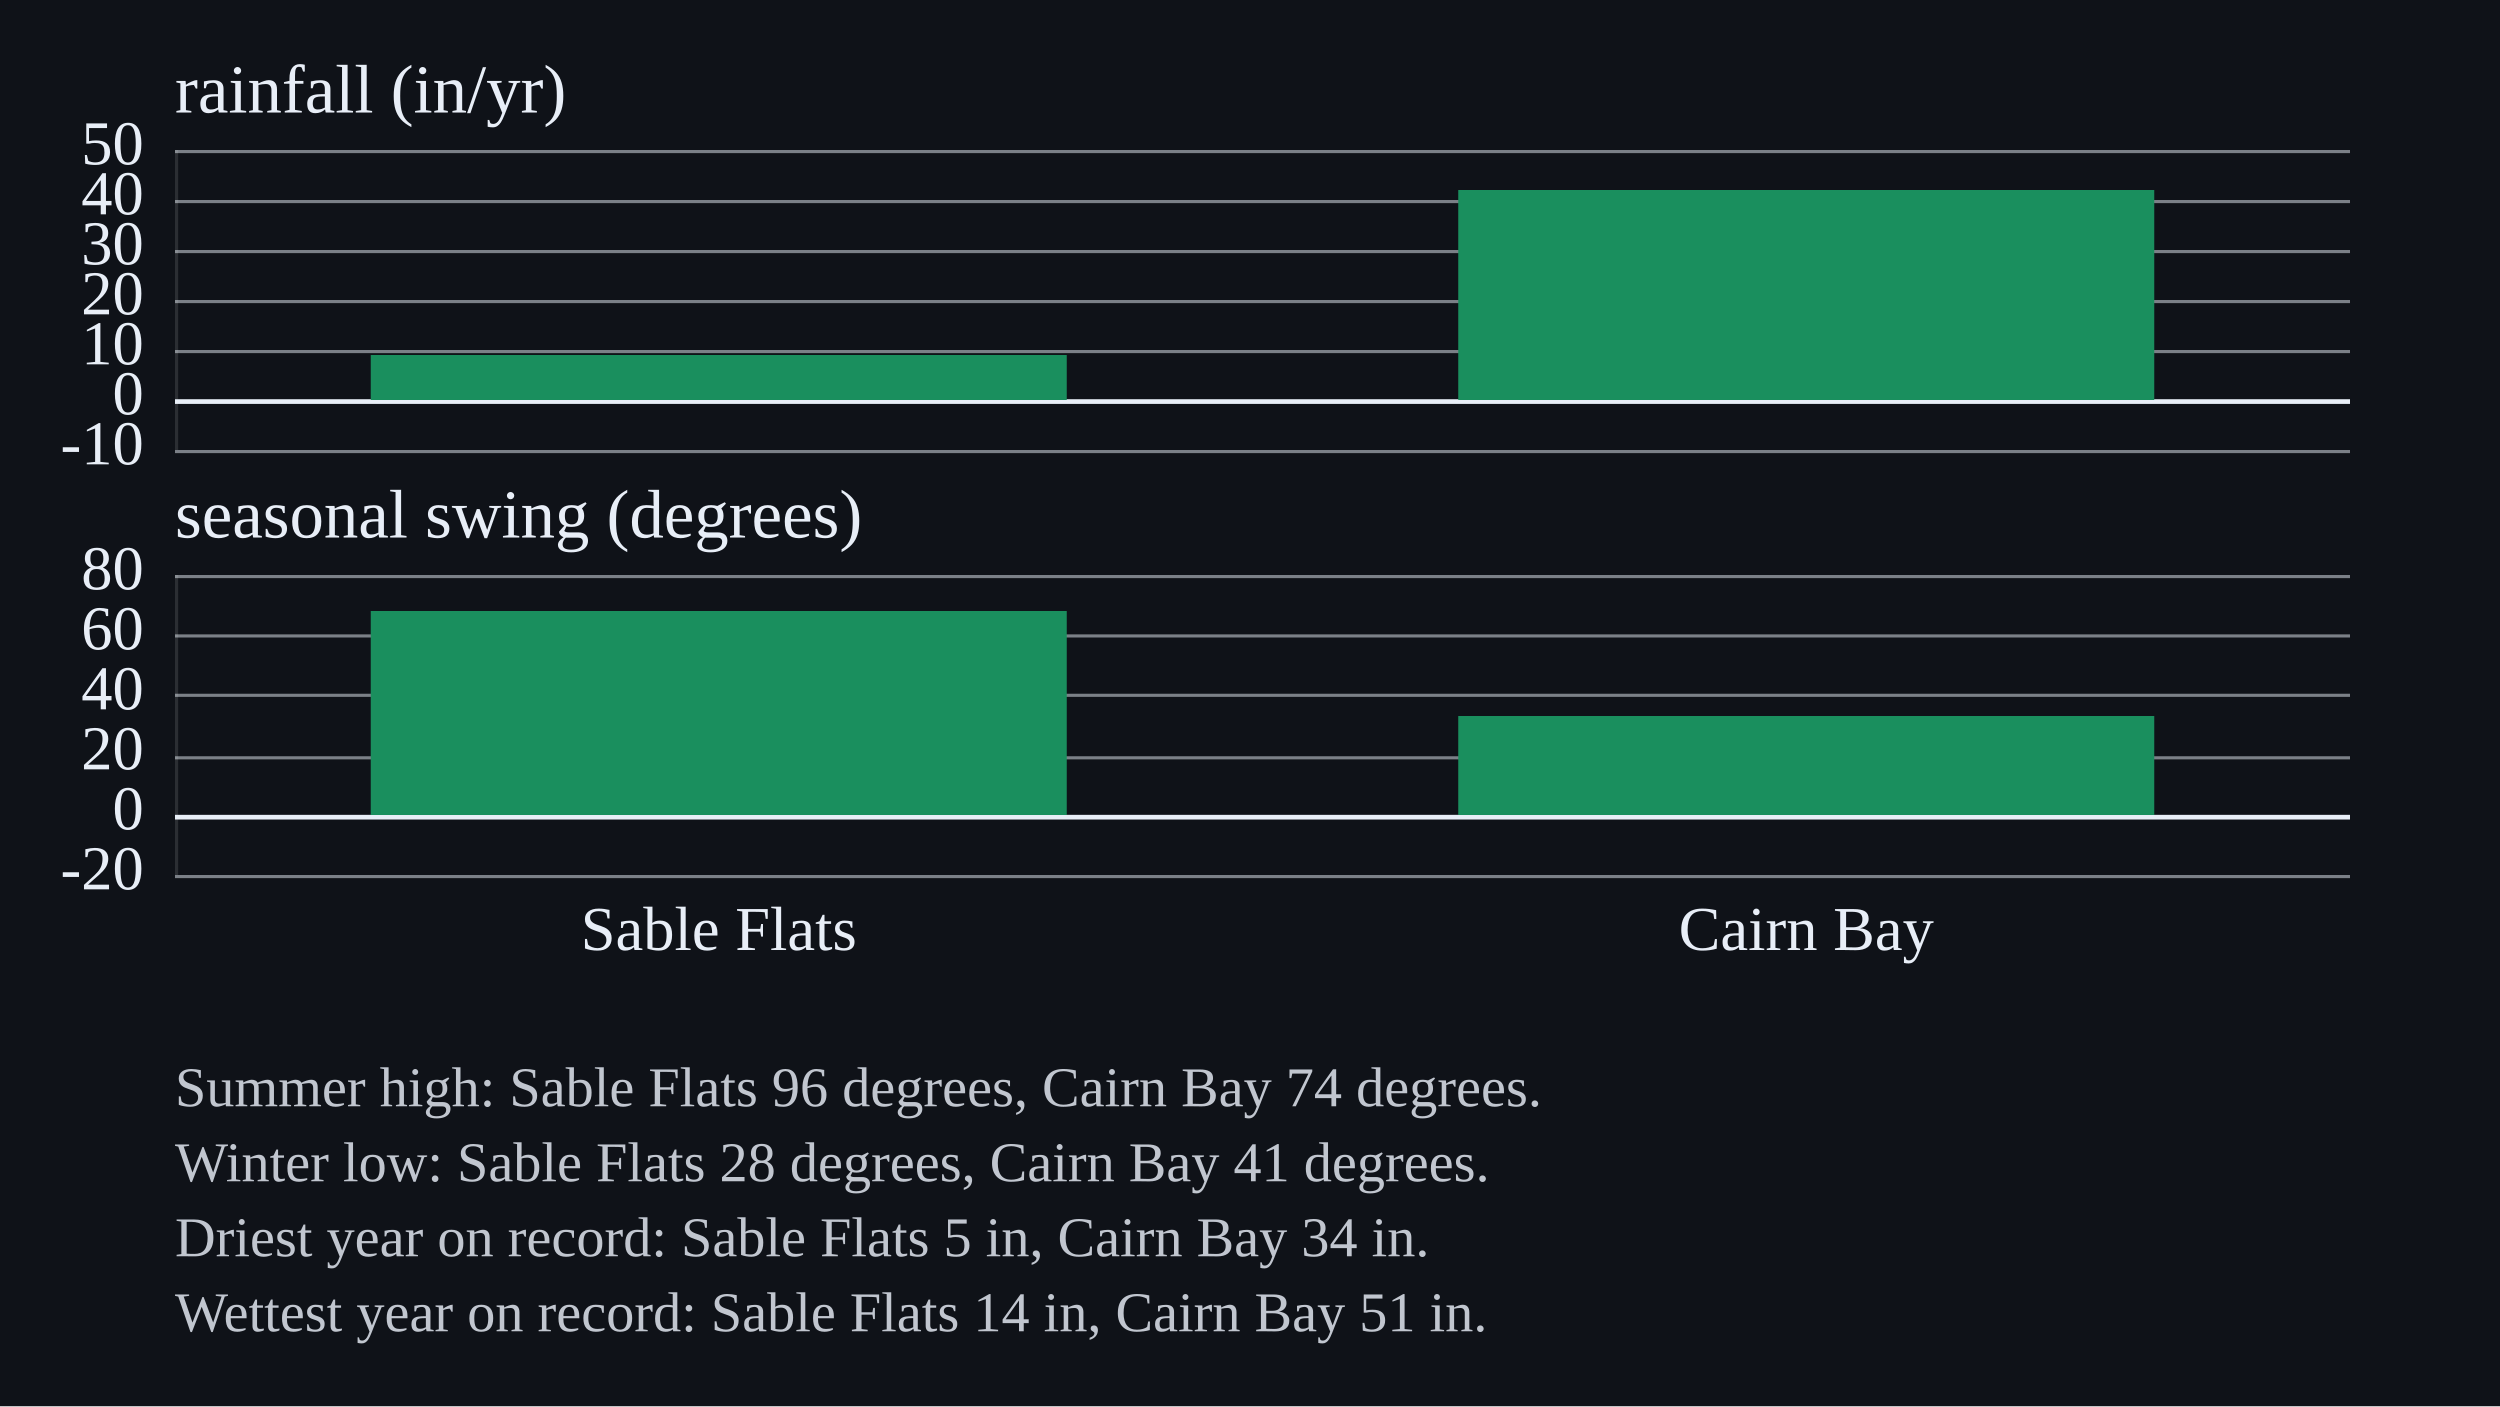
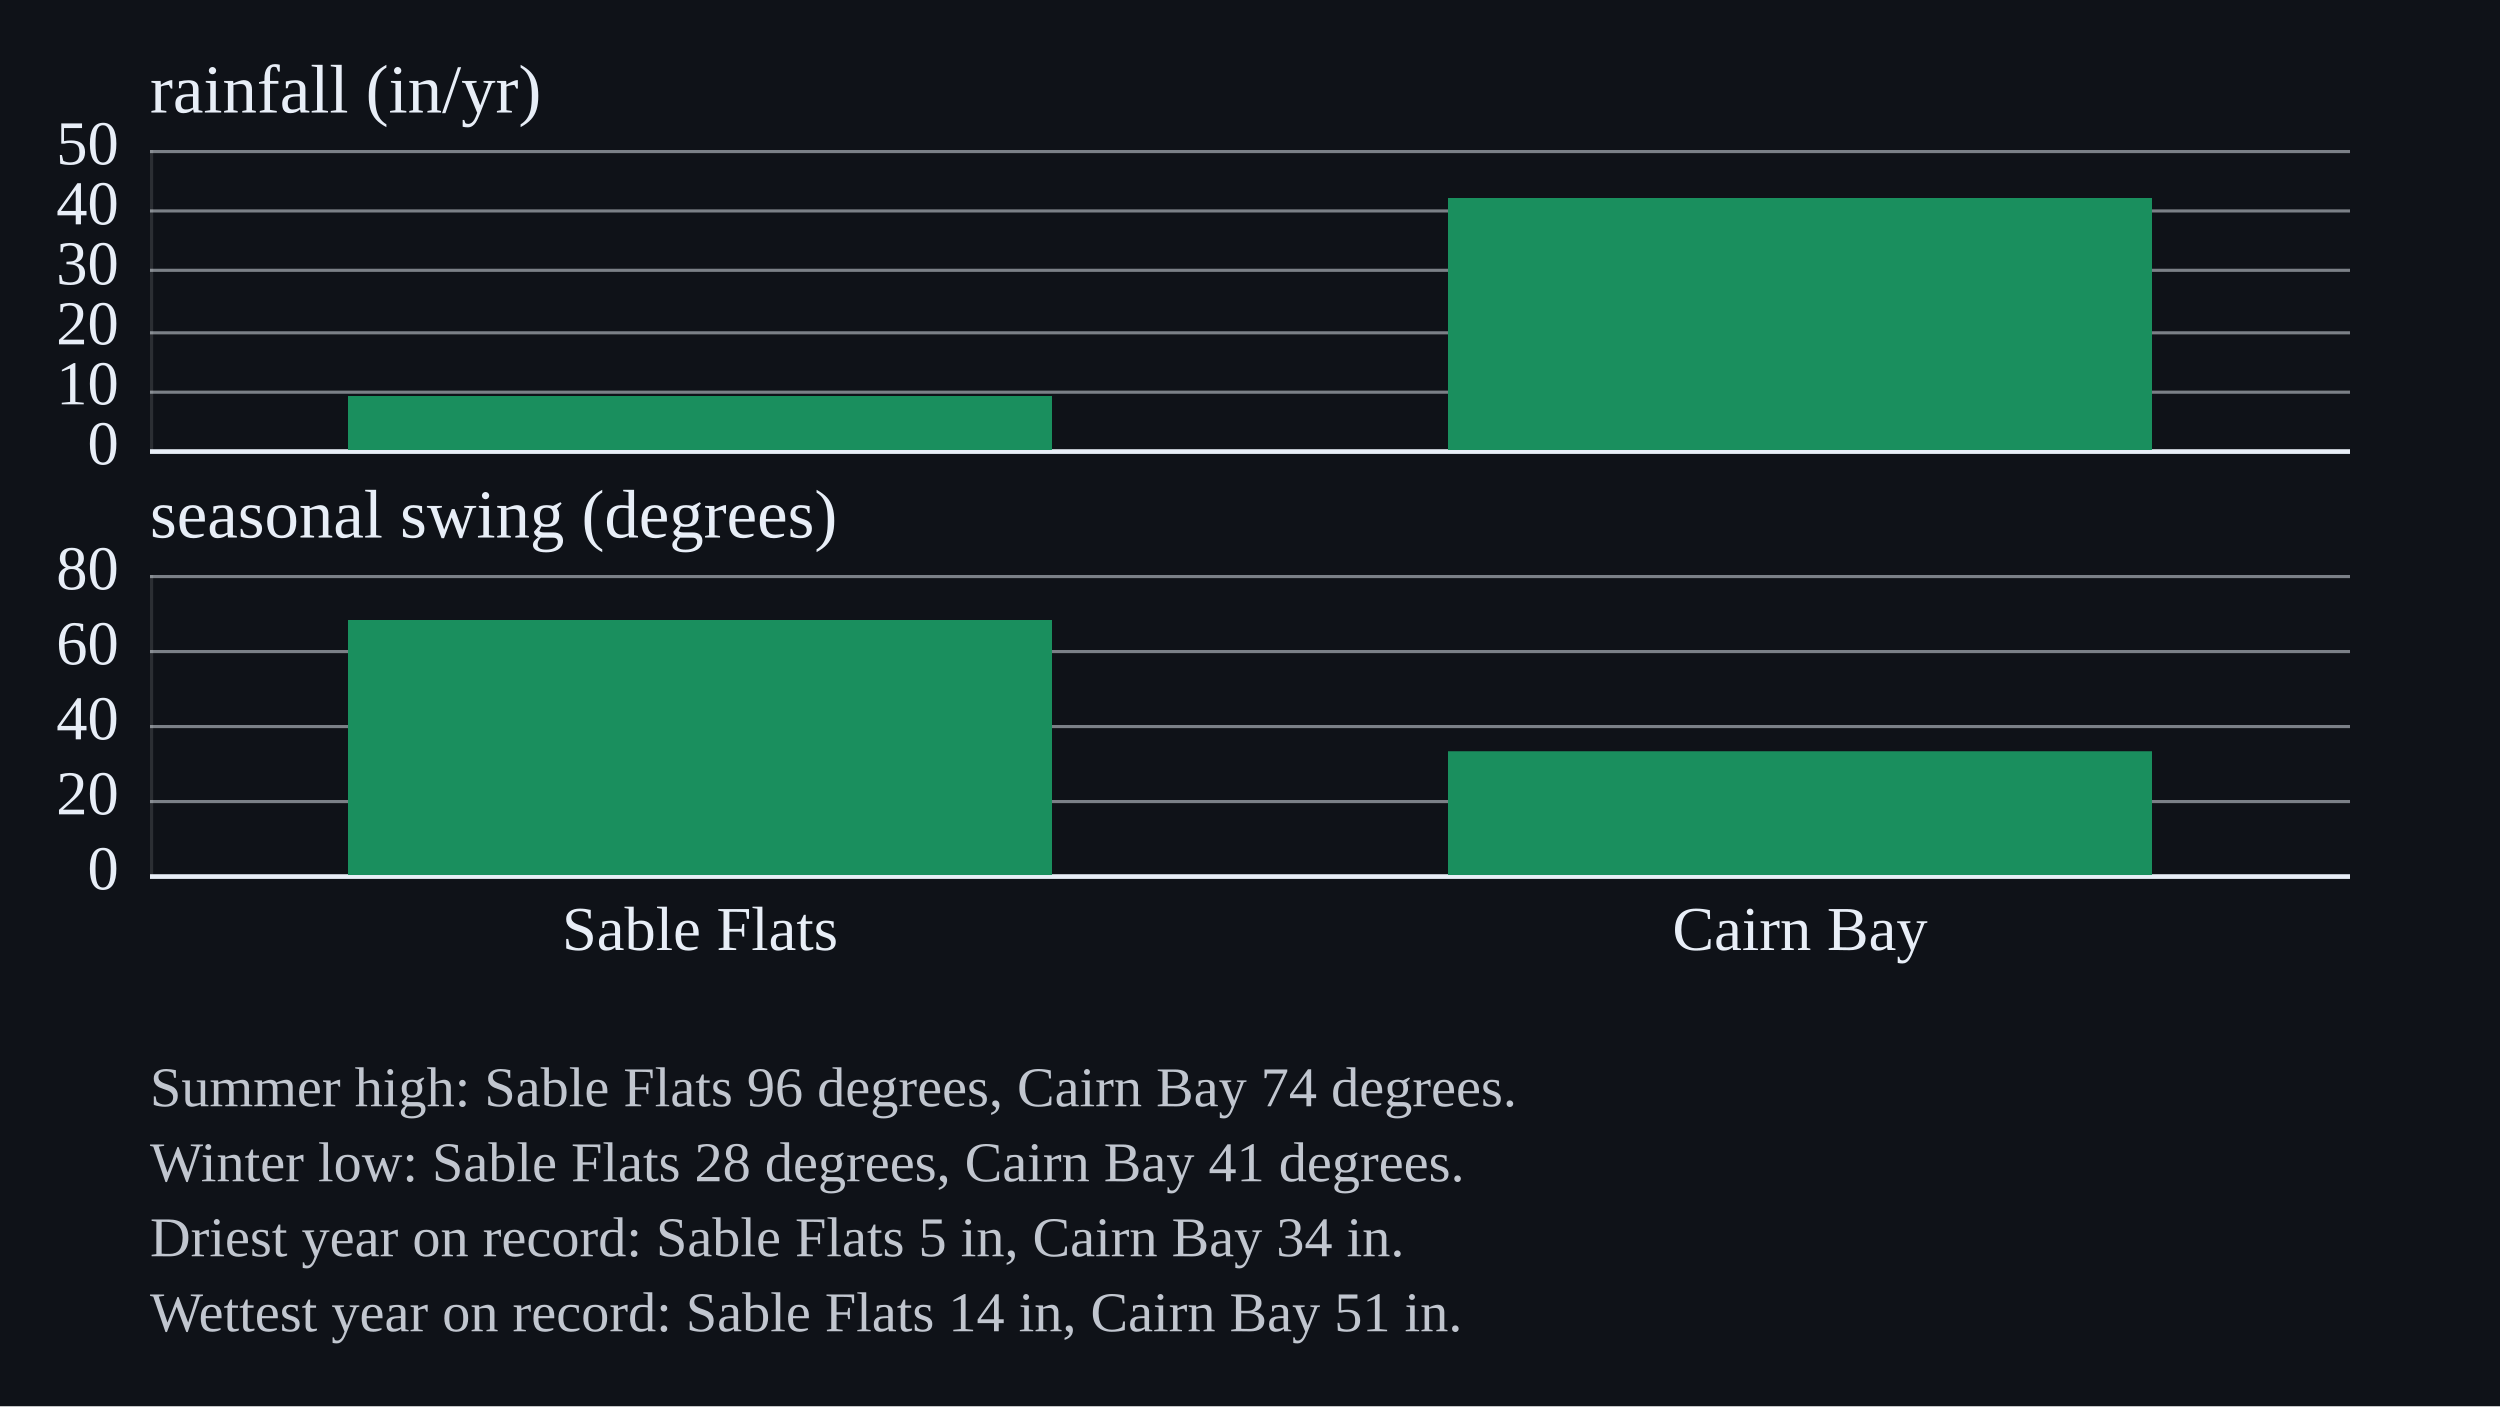
<svg xmlns="http://www.w3.org/2000/svg" width="800" height="450" viewBox="0 0 800 450" role="img">
  <rect x="0" y="0" width="800" height="450" fill="#0f1218" />
-   <line x1="56.5" y1="48" x2="56.5" y2="144" stroke="rgba(255,255,255,0.12)" stroke-width="1" />
-   <line x1="56" y1="144.5" x2="752" y2="144.5" stroke="rgba(232,238,247,0.5)" stroke-width="1" />
-   <text x="46" y="144" font-size="20" fill="#e8eef7" text-anchor="end" dominant-baseline="middle">-10</text>
-   <line x1="56" y1="128.5" x2="752" y2="128.5" stroke="#e8eef7" stroke-width="1.5" />
-   <text x="46" y="128" font-size="20" fill="#e8eef7" text-anchor="end" dominant-baseline="middle">0</text>
-   <line x1="56" y1="112.5" x2="752" y2="112.5" stroke="rgba(232,238,247,0.5)" stroke-width="1" />
-   <text x="46" y="112" font-size="20" fill="#e8eef7" text-anchor="end" dominant-baseline="middle">10</text>
-   <line x1="56" y1="96.5" x2="752" y2="96.5" stroke="rgba(232,238,247,0.5)" stroke-width="1" />
-   <text x="46" y="96" font-size="20" fill="#e8eef7" text-anchor="end" dominant-baseline="middle">20</text>
-   <line x1="56" y1="80.5" x2="752" y2="80.5" stroke="rgba(232,238,247,0.5)" stroke-width="1" />
-   <text x="46" y="80" font-size="20" fill="#e8eef7" text-anchor="end" dominant-baseline="middle">30</text>
-   <line x1="56" y1="64.5" x2="752" y2="64.5" stroke="rgba(232,238,247,0.5)" stroke-width="1" />
-   <text x="46" y="64" font-size="20" fill="#e8eef7" text-anchor="end" dominant-baseline="middle">40</text>
-   <line x1="56" y1="48.5" x2="752" y2="48.5" stroke="rgba(232,238,247,0.5)" stroke-width="1" />
-   <text x="46" y="48" font-size="20" fill="#e8eef7" text-anchor="end" dominant-baseline="middle">50</text>
-   <text x="56" y="36" font-size="22" fill="#e8eef7">rainfall (in/yr)</text>
-   <rect x="118.64" y="113.6" width="222.72" height="14.4" fill="#1a8f5e" />
-   <rect x="466.64" y="60.8" width="222.72" height="67.2" fill="#1a8f5e" />
-   <line x1="56.5" y1="184" x2="56.5" y2="280" stroke="rgba(255,255,255,0.12)" stroke-width="1" />
-   <line x1="56" y1="280.5" x2="752" y2="280.5" stroke="rgba(232,238,247,0.5)" stroke-width="1" />
-   <text x="46" y="280" font-size="20" fill="#e8eef7" text-anchor="end" dominant-baseline="middle">-20</text>
-   <line x1="56" y1="261.5" x2="752" y2="261.5" stroke="#e8eef7" stroke-width="1.5" />
-   <text x="46" y="260.8" font-size="20" fill="#e8eef7" text-anchor="end" dominant-baseline="middle">0</text>
-   <line x1="56" y1="242.5" x2="752" y2="242.5" stroke="rgba(232,238,247,0.5)" stroke-width="1" />
-   <text x="46" y="241.6" font-size="20" fill="#e8eef7" text-anchor="end" dominant-baseline="middle">20</text>
-   <line x1="56" y1="222.5" x2="752" y2="222.5" stroke="rgba(232,238,247,0.5)" stroke-width="1" />
-   <text x="46" y="222.4" font-size="20" fill="#e8eef7" text-anchor="end" dominant-baseline="middle">40</text>
-   <line x1="56" y1="203.5" x2="752" y2="203.5" stroke="rgba(232,238,247,0.5)" stroke-width="1" />
-   <text x="46" y="203.2" font-size="20" fill="#e8eef7" text-anchor="end" dominant-baseline="middle">60</text>
-   <line x1="56" y1="184.5" x2="752" y2="184.5" stroke="rgba(232,238,247,0.5)" stroke-width="1" />
-   <text x="46" y="184" font-size="20" fill="#e8eef7" text-anchor="end" dominant-baseline="middle">80</text>
-   <text x="56" y="172" font-size="22" fill="#e8eef7">seasonal swing (degrees)</text>
-   <rect x="118.64" y="195.52" width="222.72" height="65.28" fill="#1a8f5e" />
-   <rect x="466.64" y="229.12" width="222.72" height="31.68" fill="#1a8f5e" />
-   <text x="230" y="304" font-size="20" fill="#e8eef7" text-anchor="middle">Sable Flats</text>
-   <text x="578" y="304" font-size="20" fill="#e8eef7" text-anchor="middle">Cairn Bay</text>
-   <text x="56" y="354" font-size="18" fill="#e8eef7" fill-opacity="0.82">Summer high: Sable Flats 96 degrees, Cairn Bay 74 degrees.</text>
-   <text x="56" y="378" font-size="18" fill="#e8eef7" fill-opacity="0.82">Winter low: Sable Flats 28 degrees, Cairn Bay 41 degrees.</text>
-   <text x="56" y="402" font-size="18" fill="#e8eef7" fill-opacity="0.82">Driest year on record: Sable Flats 5 in, Cairn Bay 34 in.</text>
-   <text x="56" y="426" font-size="18" fill="#e8eef7" fill-opacity="0.82">Wettest year on record: Sable Flats 14 in, Cairn Bay 51 in.</text>
+   <line x1="48.5" y1="48" x2="48.5" y2="144" stroke="rgba(255,255,255,0.12)" stroke-width="1" />
+   <line x1="48" y1="144.5" x2="752" y2="144.5" stroke="#e8eef7" stroke-width="1.5" />
+   <text x="38" y="144" font-size="20" fill="#e8eef7" text-anchor="end" dominant-baseline="middle">0</text>
+   <line x1="48" y1="125.5" x2="752" y2="125.5" stroke="rgba(232,238,247,0.5)" stroke-width="1" />
+   <text x="38" y="124.8" font-size="20" fill="#e8eef7" text-anchor="end" dominant-baseline="middle">10</text>
+   <line x1="48" y1="106.5" x2="752" y2="106.5" stroke="rgba(232,238,247,0.5)" stroke-width="1" />
+   <text x="38" y="105.6" font-size="20" fill="#e8eef7" text-anchor="end" dominant-baseline="middle">20</text>
+   <line x1="48" y1="86.5" x2="752" y2="86.5" stroke="rgba(232,238,247,0.5)" stroke-width="1" />
+   <text x="38" y="86.4" font-size="20" fill="#e8eef7" text-anchor="end" dominant-baseline="middle">30</text>
+   <line x1="48" y1="67.5" x2="752" y2="67.5" stroke="rgba(232,238,247,0.5)" stroke-width="1" />
+   <text x="38" y="67.2" font-size="20" fill="#e8eef7" text-anchor="end" dominant-baseline="middle">40</text>
+   <line x1="48" y1="48.5" x2="752" y2="48.5" stroke="rgba(232,238,247,0.5)" stroke-width="1" />
+   <text x="38" y="48" font-size="20" fill="#e8eef7" text-anchor="end" dominant-baseline="middle">50</text>
+   <text x="48" y="36" font-size="22" fill="#e8eef7">rainfall (in/yr)</text>
+   <rect x="111.36" y="126.72" width="225.28" height="17.28" fill="#1a8f5e" />
+   <rect x="463.36" y="63.36" width="225.28" height="80.64" fill="#1a8f5e" />
+   <line x1="48.5" y1="184" x2="48.5" y2="280" stroke="rgba(255,255,255,0.12)" stroke-width="1" />
+   <line x1="48" y1="280.5" x2="752" y2="280.5" stroke="#e8eef7" stroke-width="1.5" />
+   <text x="38" y="280" font-size="20" fill="#e8eef7" text-anchor="end" dominant-baseline="middle">0</text>
+   <line x1="48" y1="256.5" x2="752" y2="256.5" stroke="rgba(232,238,247,0.5)" stroke-width="1" />
+   <text x="38" y="256" font-size="20" fill="#e8eef7" text-anchor="end" dominant-baseline="middle">20</text>
+   <line x1="48" y1="232.5" x2="752" y2="232.5" stroke="rgba(232,238,247,0.5)" stroke-width="1" />
+   <text x="38" y="232" font-size="20" fill="#e8eef7" text-anchor="end" dominant-baseline="middle">40</text>
+   <line x1="48" y1="208.5" x2="752" y2="208.5" stroke="rgba(232,238,247,0.5)" stroke-width="1" />
+   <text x="38" y="208" font-size="20" fill="#e8eef7" text-anchor="end" dominant-baseline="middle">60</text>
+   <line x1="48" y1="184.5" x2="752" y2="184.5" stroke="rgba(232,238,247,0.5)" stroke-width="1" />
+   <text x="38" y="184" font-size="20" fill="#e8eef7" text-anchor="end" dominant-baseline="middle">80</text>
+   <text x="48" y="172" font-size="22" fill="#e8eef7">seasonal swing (degrees)</text>
+   <rect x="111.36" y="198.4" width="225.28" height="81.6" fill="#1a8f5e" />
+   <rect x="463.36" y="240.4" width="225.28" height="39.6" fill="#1a8f5e" />
+   <text x="224" y="304" font-size="20" fill="#e8eef7" text-anchor="middle">Sable Flats</text>
+   <text x="576" y="304" font-size="20" fill="#e8eef7" text-anchor="middle">Cairn Bay</text>
+   <text x="48" y="354" font-size="18" fill="#e8eef7" fill-opacity="0.82">Summer high: Sable Flats 96 degrees, Cairn Bay 74 degrees.</text>
+   <text x="48" y="378" font-size="18" fill="#e8eef7" fill-opacity="0.82">Winter low: Sable Flats 28 degrees, Cairn Bay 41 degrees.</text>
+   <text x="48" y="402" font-size="18" fill="#e8eef7" fill-opacity="0.82">Driest year on record: Sable Flats 5 in, Cairn Bay 34 in.</text>
+   <text x="48" y="426" font-size="18" fill="#e8eef7" fill-opacity="0.82">Wettest year on record: Sable Flats 14 in, Cairn Bay 51 in.</text>
</svg>
